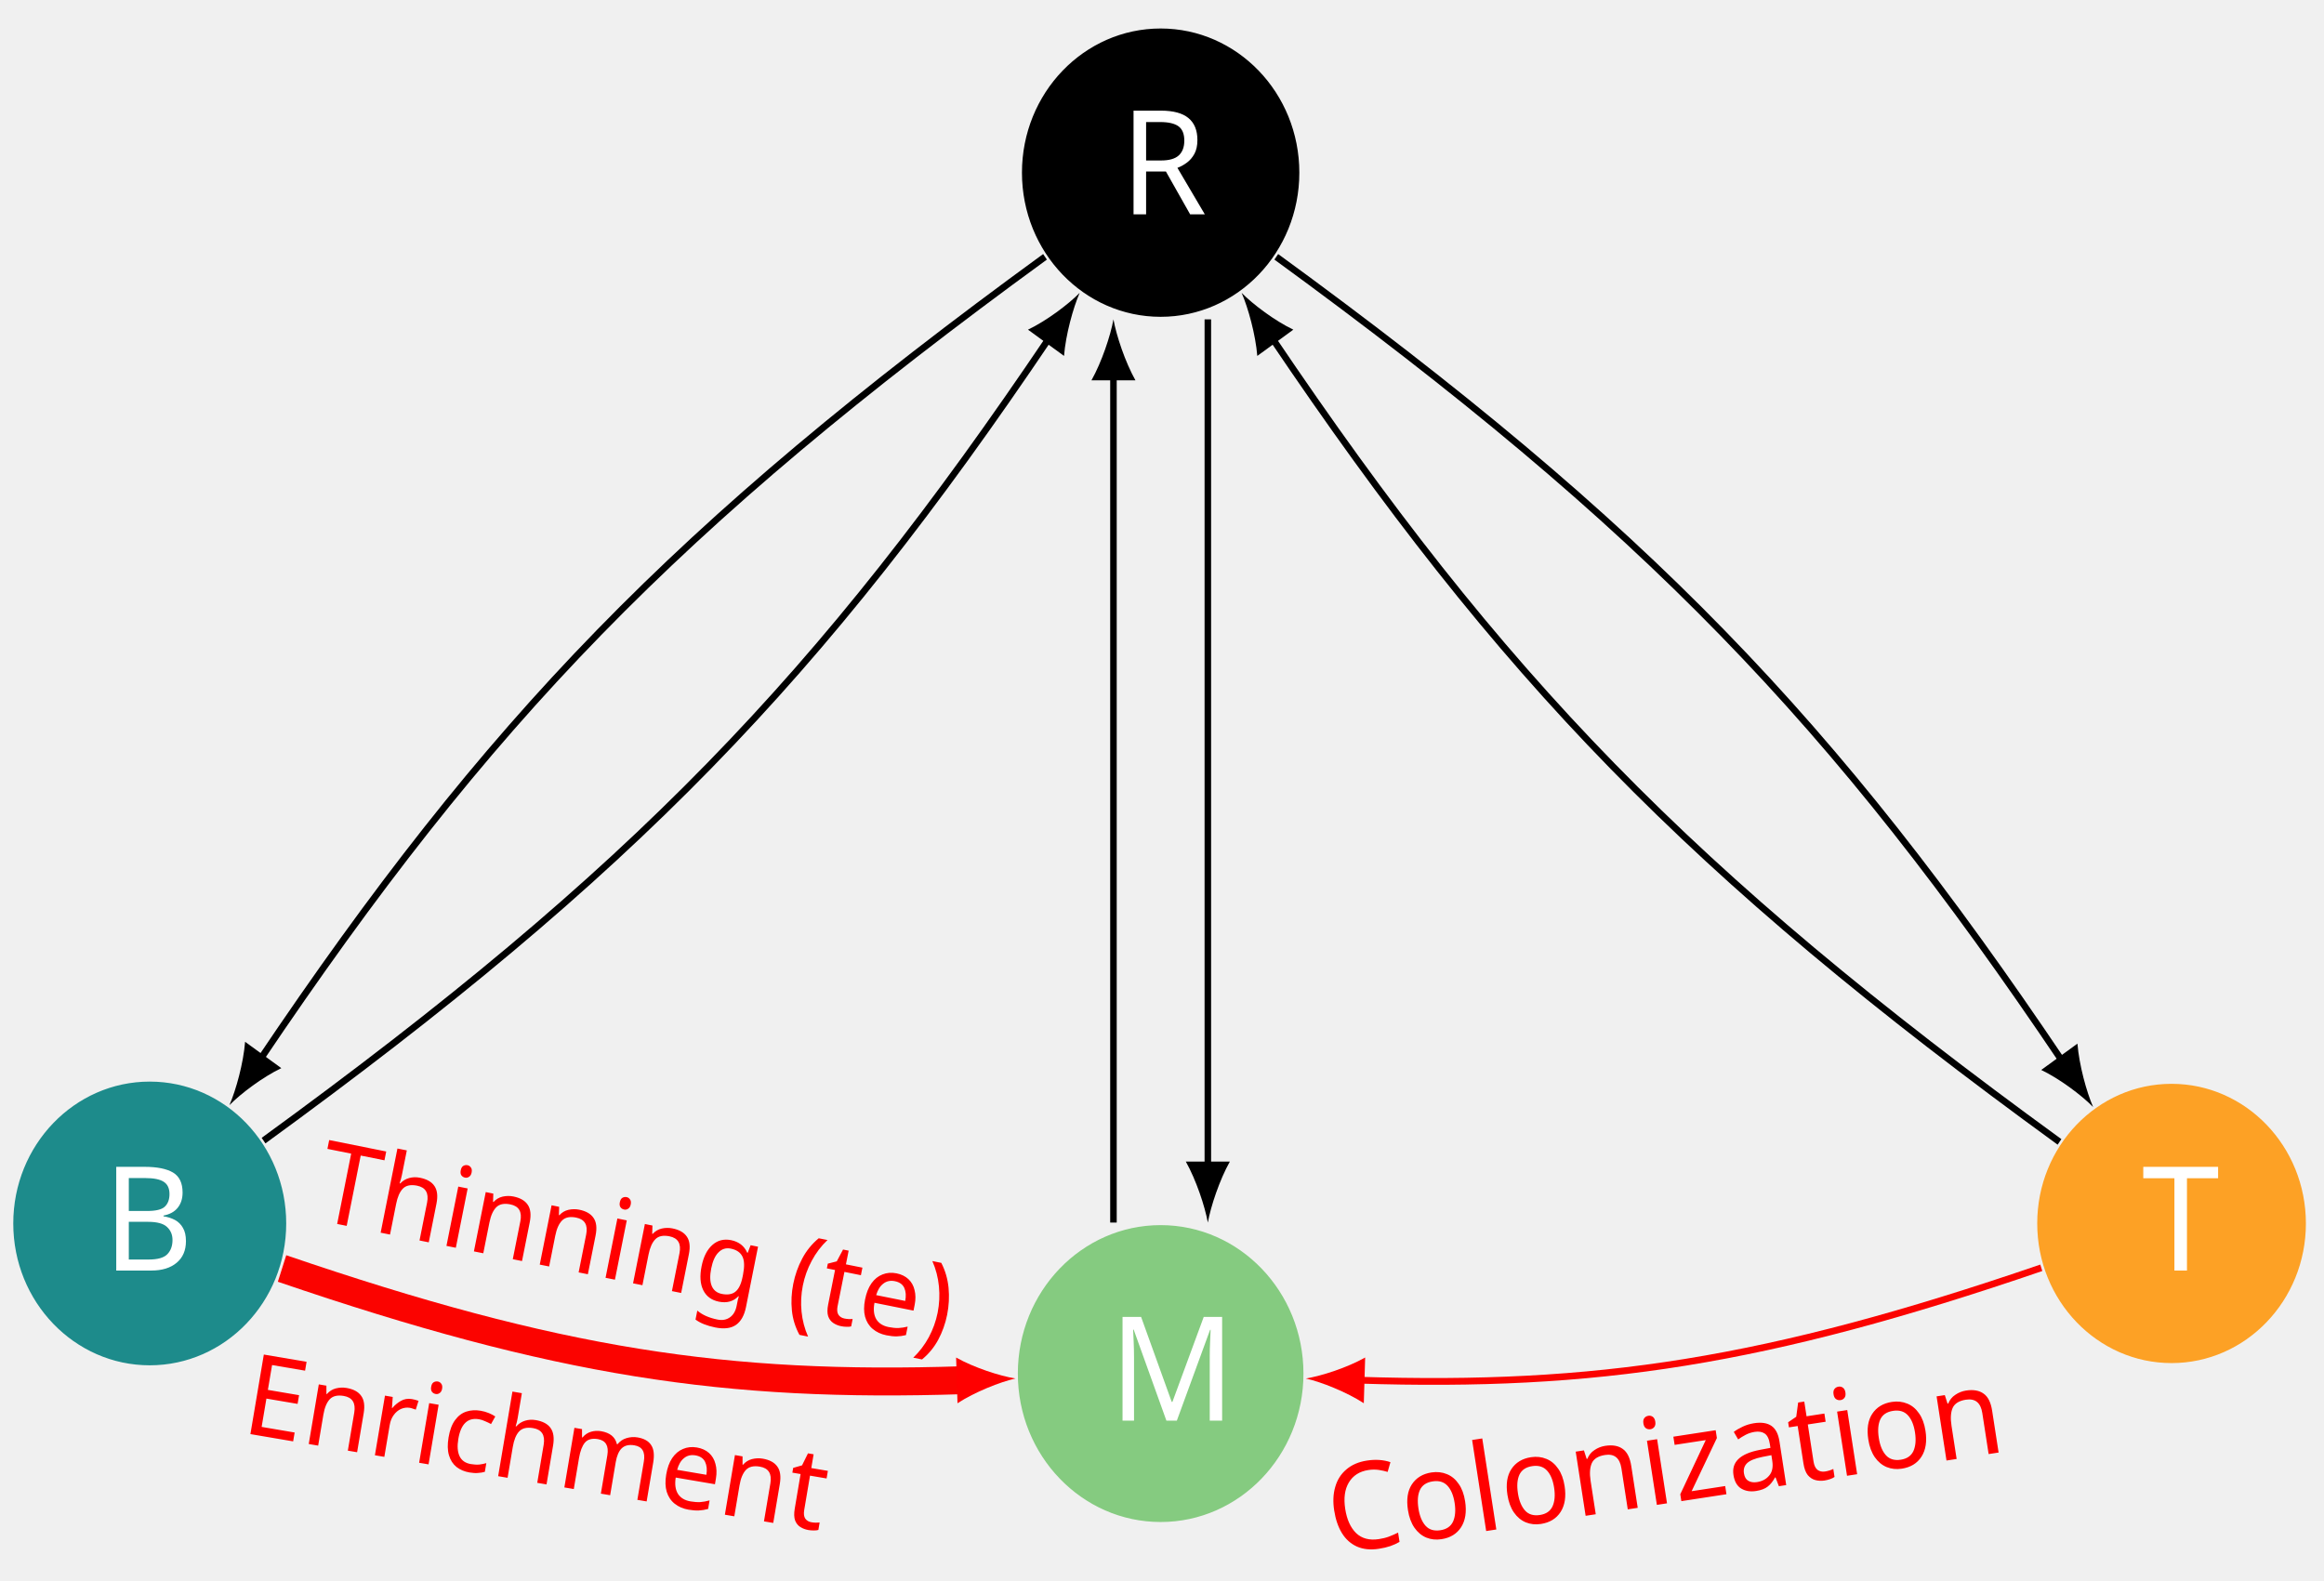
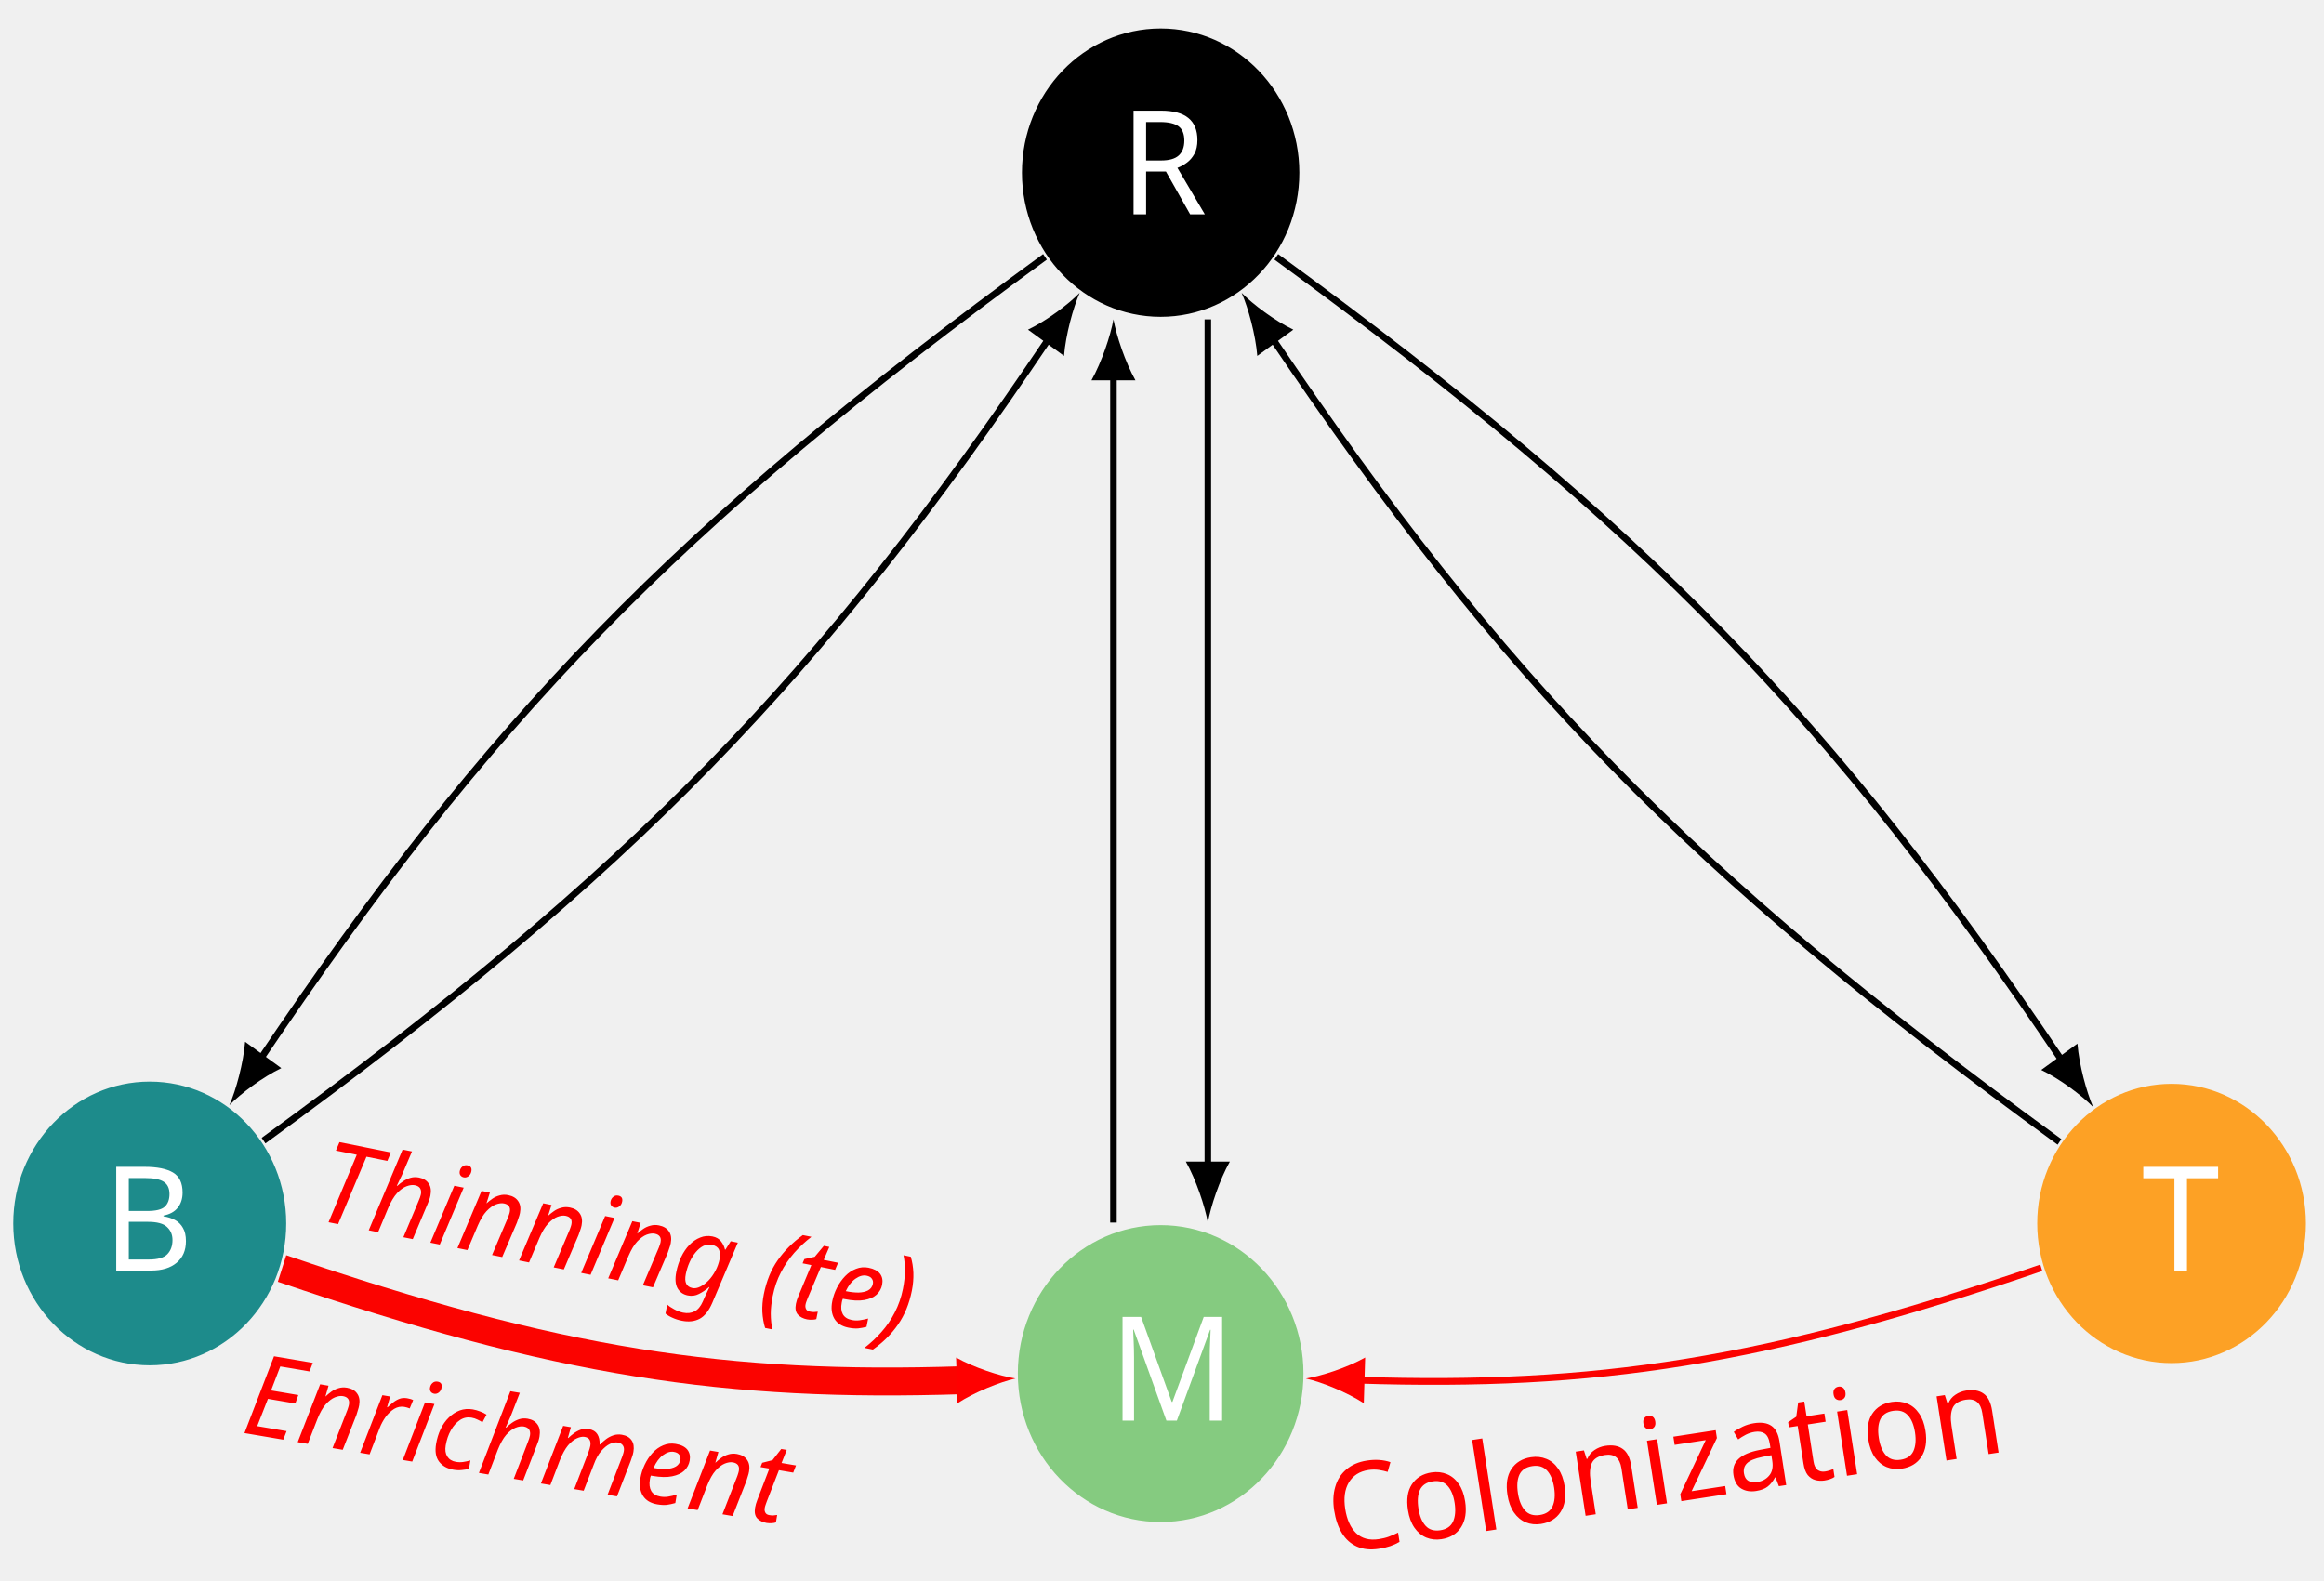
<svg xmlns="http://www.w3.org/2000/svg" width="297mm" height="202mm" viewBox="0 0 297 202" version="1.1" id="svg8">
  <defs id="defs2" />
  <g id="layer1" transform="translate(0,-95)">
    <g transform="matrix(1.075322,0,0,1.137691,-0.3147695,-15.85483)" id="layer1-2" style="stroke-width:0.904">
      <g style="stroke-width:0.515" id="use2552" transform="matrix(0.6343668,0,0,-0.6044435,51.48815,206.9966)">
        <g style="stroke-width:0.521" id="g3121" transform="matrix(1.846617,0,0,1.911578,139.6473,-57.03007)">
          <g id="g1902" transform="matrix(1.148597,0,0,1.144258,-1.575743,-8.903531)" style="stroke-width:0.455">
            <g id="g3119" style="stroke-width:0.455">
              <g id="g3117" style="stroke-width:0.455">
                <g id="g2791" style="stroke-width:0.455">
                  <g id="g2775" style="stroke-width:0.455">
                    <path id="path2773" style="fill:#85cb80;fill-opacity:1;fill-rule:nonzero;stroke:#85cb80;stroke-width:0.362;stroke-linecap:butt;stroke-linejoin:miter;stroke-miterlimit:10;stroke-dasharray:none;stroke-opacity:1" d="M 12.433,0 C 12.433,6.867 6.867,12.433 0,12.433 -6.867,12.433 -12.433,6.867 -12.433,0 c 0,-6.867 5.566,-12.433 12.433,-12.433 6.867,0 12.433,5.566 12.433,12.433 z" />
                  </g>
                  <g transform="translate(-4.15,-3.599)" id="g2789" style="stroke-width:0.455">
                    <g id="g2785" style="stroke-width:0.455">
                      <g transform="translate(-118.443,-30.901)" id="g2783" style="stroke-width:0.455">
                        <text y="-30.498" x="118.023" id="text2779" style="font-variant:normal;font-size:9.963px;font-family:NimbusSanL;-inkscape-font-specification:NimbusSanL-Regu;writing-mode:lr-tb;fill:#ffffff;fill-opacity:1;fill-rule:nonzero;stroke:none;stroke-width:0.455" transform="scale(1,-1)">
                          <tspan id="tspan2777" y="-30.498" x="118.023" style="font-style:normal;font-variant:normal;font-weight:normal;font-stretch:normal;font-size:12.337px;font-family:'Fira Sans';-inkscape-font-specification:'Fira Sans';stroke-width:0.455">M</tspan>
                        </text>
                        <g transform="translate(118.443,30.901)" id="g2781" style="stroke-width:0.455" />
                      </g>
                    </g>
                    <g transform="translate(4.15,3.599)" id="g2787" style="stroke-width:0.455" />
                  </g>
                </g>
                <g id="g2811" style="stroke-width:0.455">
                  <g id="g2795" style="stroke-width:0.455">
                    <path id="path2793" style="fill:#1d8b8b;fill-opacity:1;fill-rule:nonzero;stroke:#1d8b8b;stroke-width:0.362;stroke-linecap:butt;stroke-linejoin:miter;stroke-miterlimit:10;stroke-dasharray:none;stroke-opacity:1" d="m -77.418,12.756 c 0,6.558 -5.316,11.873 -11.873,11.873 -6.558,0 -11.873,-5.316 -11.873,-11.873 0,-6.558 5.316,-11.873 11.873,-11.873 6.558,0 11.873,5.316 11.873,11.873 z" />
                  </g>
                  <g transform="translate(-92.613,9.157)" id="g2809" style="stroke-width:0.455">
                    <g id="g2805" style="stroke-width:0.455">
                      <g transform="translate(-29.98,-43.657)" id="g2803" style="stroke-width:0.455">
                        <text y="-43.254" x="29.14" id="text2799" style="font-variant:normal;font-size:9.963px;font-family:NimbusSanL;-inkscape-font-specification:NimbusSanL-Regu;writing-mode:lr-tb;fill:#ffffff;fill-opacity:1;fill-rule:nonzero;stroke:none;stroke-width:0.455" transform="scale(1,-1)">
                          <tspan id="tspan2797" y="-43.254" x="29.14" style="font-style:normal;font-variant:normal;font-weight:normal;font-stretch:normal;font-size:12.337px;font-family:'Fira Sans';-inkscape-font-specification:'Fira Sans';stroke-width:0.455">B</tspan>
                        </text>
                        <g transform="translate(29.98,43.657)" id="g2801" style="stroke-width:0.455" />
                      </g>
                    </g>
                    <g transform="translate(92.613,-9.157)" id="g2807" style="stroke-width:0.455" />
                  </g>
                </g>
                <g id="g2831" style="stroke-width:0.455">
                  <g id="g2815" style="stroke-width:0.455">
                    <path id="path2813" style="fill:#fda125;fill-opacity:1;fill-rule:nonzero;stroke:#fda125;stroke-width:0.362;stroke-linecap:butt;stroke-linejoin:miter;stroke-miterlimit:10;stroke-dasharray:none;stroke-opacity:1" d="m 100.976,12.756 c 0,6.453 -5.231,11.684 -11.684,11.684 -6.453,0 -11.684,-5.231 -11.684,-11.684 0,-6.453 5.231,-11.684 11.684,-11.684 6.453,0 11.684,5.231 11.684,11.684 z" />
                  </g>
                  <g transform="translate(86.247,9.157)" id="g2829" style="stroke-width:0.455">
                    <g id="g2825" style="stroke-width:0.455">
                      <g transform="translate(-208.84,-43.657)" id="g2823" style="stroke-width:0.455">
                        <text y="-43.254" x="209.26" id="text2819" style="font-variant:normal;font-size:9.963px;font-family:NimbusSanL;-inkscape-font-specification:NimbusSanL-Regu;writing-mode:lr-tb;fill:#ffffff;fill-opacity:1;fill-rule:nonzero;stroke:none;stroke-width:0.455" transform="scale(1,-1)">
                          <tspan id="tspan2817" y="-43.254" x="209.26" style="font-style:normal;font-variant:normal;font-weight:normal;font-stretch:normal;font-size:12.337px;font-family:'Fira Sans';-inkscape-font-specification:'Fira Sans';stroke-width:0.455">T</tspan>
                        </text>
                        <g transform="translate(208.84,43.657)" id="g2821" style="stroke-width:0.455" />
                      </g>
                    </g>
                    <g transform="translate(-86.247,-9.157)" id="g2827" style="stroke-width:0.455" />
                  </g>
                </g>
                <g id="g2851" style="stroke-width:0.455">
                  <g id="g2835" style="stroke-width:0.455">
                    <path id="path2833" style="fill:#000000;fill-opacity:1;fill-rule:nonzero;stroke:#000000;stroke-width:0.362;stroke-linecap:butt;stroke-linejoin:miter;stroke-miterlimit:10;stroke-dasharray:none;stroke-opacity:1" d="m 12.069,102.048 c 0,6.666 -5.403,12.069 -12.069,12.069 -6.666,0 -12.069,-5.403 -12.069,-12.069 0,-6.666 5.403,-12.069 12.069,-12.069 6.666,0 12.069,5.403 12.069,12.069 z" />
                  </g>
                  <g transform="translate(-3.597,98.448)" id="g2849" style="stroke-width:0.455">
                    <g id="g2845" style="stroke-width:0.455">
                      <g transform="translate(-118.996,-132.948)" id="g2843" style="stroke-width:0.455">
                        <text id="text2839" style="font-variant:normal;font-size:9.963px;font-family:NimbusSanL;-inkscape-font-specification:NimbusSanL-Regu;writing-mode:lr-tb;fill:#ffffff;fill-opacity:1;fill-rule:nonzero;stroke:none;stroke-width:0.455" transform="scale(1,-1)" x="118.996" y="-133.003">
                          <tspan id="tspan2837" y="-133.003" x="118.996" style="font-style:normal;font-variant:normal;font-weight:normal;font-stretch:normal;font-size:12.337px;font-family:'Fira Sans';-inkscape-font-specification:'Fira Sans';stroke-width:0.455">R</tspan>
                        </text>
                        <g transform="translate(118.996,132.948)" id="g2841" style="stroke-width:0.455" />
                      </g>
                    </g>
                    <g transform="translate(3.597,-98.448)" id="g2847" style="stroke-width:0.455" />
                  </g>
                </g>
                <g id="g2871" style="stroke-width:0.455">
                  <g id="g2869" style="stroke-width:0.455">
                    <g transform="matrix(0.25932,0.96782,-0.96782,0.25932,-3.95813,-14.77151)" id="g2859" style="stroke-width:0.455">
                      <g id="g2857" style="stroke-width:0.455" />
                    </g>
                    <g id="g2867" style="stroke-width:0.455">
                      <g transform="translate(0,-31.179)" id="g2865" style="stroke-width:0.455">
                        <g id="g2861" style="stroke-width:0.455" />
                        <g transform="translate(0,31.179)" id="g2863" style="stroke-width:0.455" />
                      </g>
                    </g>
                  </g>
                </g>
                <g id="g2891" style="stroke-width:0.455">
                  <g id="g2889" style="stroke-width:0.455">
                    <g transform="matrix(-0.96782,0.25932,-0.25932,-0.96782,103.3384,8.99217)" id="g2879" style="stroke-width:0.455">
                      <g id="g2877" style="stroke-width:0.455" />
                    </g>
                    <g id="g2887" style="stroke-width:0.455">
                      <g transform="translate(118.867,12.756)" id="g2885" style="stroke-width:0.455">
                        <g id="g2881" style="stroke-width:0.455" />
                        <g transform="translate(-118.867,-12.756)" id="g2883" style="stroke-width:0.455" />
                      </g>
                    </g>
                  </g>
                </g>
                <g id="g2911" style="stroke-width:0.455">
                  <g id="g2909" style="stroke-width:0.455">
                    <g transform="matrix(0.96782,-0.25932,0.25932,0.96782,-103.5217,16.56892)" id="g2899" style="stroke-width:0.455">
                      <g id="g2897" style="stroke-width:0.455" />
                    </g>
                    <g id="g2907" style="stroke-width:0.455">
                      <g transform="translate(-119.272,12.756)" id="g2905" style="stroke-width:0.455">
                        <g id="g2901" style="stroke-width:0.455" />
                        <g transform="translate(119.272,-12.756)" id="g2903" style="stroke-width:0.455" />
                      </g>
                    </g>
                  </g>
                </g>
                <g id="g2931" style="stroke-width:0.455">
                  <g id="g2929" style="stroke-width:0.455">
                    <g transform="matrix(-0.25931,-0.96782,0.96782,-0.25931,3.86362,116.467)" id="g2919" style="stroke-width:0.455">
                      <g id="g2917" style="stroke-width:0.455" />
                    </g>
                    <g id="g2927" style="stroke-width:0.455">
                      <g transform="translate(0,132.447)" id="g2925" style="stroke-width:0.455">
                        <g id="g2921" style="stroke-width:0.455" />
                        <g transform="translate(0,-132.447)" id="g2923" style="stroke-width:0.455" />
                      </g>
                    </g>
                  </g>
                </g>
                <g id="g2949" style="stroke-width:0.455">
                  <g transform="matrix(-0.99956,-0.0342,0.0342,-0.99956,-72.36522,13.31555)" id="g2939" style="stroke-width:0.455">
                    <g id="g2937" style="stroke-width:0.455" />
                  </g>
                  <g id="g2947" style="stroke-width:0.455">
                    <g transform="matrix(0.99034,-0.1399,0.1399,0.99034,-43.637,15.56)" id="g2945" style="stroke-width:0.455">
                      <g id="g2941" style="stroke-width:0.455" />
                      <g transform="translate(43.637,-15.56)" id="g2943" style="stroke-width:0.455" />
                    </g>
                  </g>
                </g>
                <g id="g2967" style="stroke-width:0.455">
                  <path id="path2951" style="fill:none;stroke:#fb0300;stroke-width:2.373;stroke-linecap:butt;stroke-linejoin:miter;stroke-miterlimit:10;stroke-dasharray:none;stroke-opacity:1" d="m -77.604,8.929 c 24.294,-7.992 39.215,-10.146 60.118,-9.493" />
                  <g transform="matrix(0.99956,0.03122,-0.03122,0.99956,-17.48654,-0.56393)" id="g2957" style="stroke-width:0.455">
                    <g id="g2955" style="stroke-width:0.455">
                      <path id="path2953" style="fill:#ff0000;fill-opacity:1;fill-rule:nonzero;stroke:none;stroke-width:0.455" d="M 4.662,0 C 3.281,0.259 1.036,1.036 -0.518,1.943 V -1.943 C 1.036,-1.036 3.281,-0.259 4.662,0" />
                    </g>
                  </g>
                  <g id="g2965" style="stroke-width:0.455">
                    <g transform="matrix(0.99034,-0.1429,0.1429,0.99034,-46.222,-2.724)" id="g2963" style="stroke-width:0.455">
                      <g id="g2959" style="stroke-width:0.455" />
                      <g transform="translate(46.222,2.724)" id="g2961" style="stroke-width:0.455" />
                    </g>
                  </g>
                </g>
                <g id="g2985" style="stroke-width:0.455">
                  <path id="path2969" style="fill:none;stroke:#fb0300;stroke-width:0.576;stroke-linecap:butt;stroke-linejoin:miter;stroke-miterlimit:10;stroke-dasharray:none;stroke-opacity:1" d="M 77.785,8.988 C 53.425,0.961 38.462,-1.206 17.487,-0.562" />
                  <g transform="matrix(-0.99956,0.03072,-0.03072,-0.99956,17.48654,-0.5616)" id="g2975" style="stroke-width:0.455">
                    <g id="g2973" style="stroke-width:0.455">
                      <path id="path2971" style="fill:#ff0000;fill-opacity:1;fill-rule:nonzero;stroke:none;stroke-width:0.455" d="M 4.662,0 C 3.281,0.259 1.036,1.036 -0.518,1.943 V -1.943 C 1.036,-1.036 3.281,-0.259 4.662,0" />
                    </g>
                  </g>
                  <g id="g2983" style="stroke-width:0.455">
                    <g transform="matrix(0.99034,0.1434,-0.1434,0.99034,46.317,-2.704)" id="g2981" style="stroke-width:0.455">
                      <g id="g2977" style="stroke-width:0.455" />
                      <g transform="translate(-46.317,2.704)" id="g2979" style="stroke-width:0.455" />
                    </g>
                  </g>
                </g>
                <g id="g3003" style="stroke-width:0.455">
                  <g transform="matrix(0.99956,-0.0347,0.0347,0.99956,72.55461,13.31174)" id="g2993" style="stroke-width:0.455">
                    <g id="g2991" style="stroke-width:0.455" />
                  </g>
                  <g id="g3001" style="stroke-width:0.455">
                    <g transform="matrix(0.99034,0.13942,-0.13942,0.99034,43.734,15.566)" id="g2999" style="stroke-width:0.455">
                      <g id="g2995" style="stroke-width:0.455" />
                      <g transform="translate(-43.734,-15.566)" id="g2997" style="stroke-width:0.455" />
                    </g>
                  </g>
                </g>
                <g id="g3021" style="stroke-width:0.455">
                  <path id="path3005" style="fill:none;stroke:#000000;stroke-width:0.576;stroke-linecap:butt;stroke-linejoin:miter;stroke-miterlimit:10;stroke-dasharray:none;stroke-opacity:1" d="M 10.214,94.896 C 42.927,71.957 59.465,55.398 79.677,26.492" />
                  <g transform="matrix(0.57555,-0.82307,0.82307,0.57555,79.67734,26.49182)" id="g3011" style="stroke-width:0.455">
                    <g id="g3009" style="stroke-width:0.455">
                      <path id="path3007" style="fill:#000000;fill-opacity:1;fill-rule:nonzero;stroke:none;stroke-width:0.455" d="M 4.662,0 C 3.281,0.259 1.036,1.036 -0.518,1.943 V -1.943 C 1.036,-1.036 3.281,-0.259 4.662,0" />
                    </g>
                  </g>
                  <g id="g3019" style="stroke-width:0.455">
                    <g transform="matrix(0.70976,-0.71065,0.71065,0.70976,52.611,65.091)" id="g3017" style="stroke-width:0.455">
                      <g id="g3013" style="stroke-width:0.455" />
                      <g transform="translate(-52.611,-65.091)" id="g3015" style="stroke-width:0.455" />
                    </g>
                  </g>
                </g>
                <g id="g3039" style="stroke-width:0.455">
                  <path id="path3023" style="fill:none;stroke:#000000;stroke-width:0.576;stroke-linecap:butt;stroke-linejoin:miter;stroke-miterlimit:10;stroke-dasharray:none;stroke-opacity:1" d="M 79.394,19.687 C 46.65,42.583 30.091,59.121 9.831,88.015" />
                  <g transform="matrix(-0.5745,0.81923,-0.81923,-0.5745,9.83073,88.01479)" id="g3029" style="stroke-width:0.455">
                    <g id="g3027" style="stroke-width:0.455">
                      <path id="path3025" style="fill:#000000;fill-opacity:1;fill-rule:nonzero;stroke:none;stroke-width:0.455" d="M 4.662,0 C 3.281,0.259 1.036,1.036 -0.518,1.943 V -1.943 C 1.036,-1.036 3.281,-0.259 4.662,0" />
                    </g>
                  </g>
                  <g id="g3037" style="stroke-width:0.455">
                    <g transform="matrix(0.71065,-0.70976,0.70976,0.71065,36.956,49.436)" id="g3035" style="stroke-width:0.455">
                      <g id="g3031" style="stroke-width:0.455" />
                      <g transform="translate(-36.956,-49.436)" id="g3033" style="stroke-width:0.455" />
                    </g>
                  </g>
                </g>
                <g id="g3057" style="stroke-width:0.455">
                  <path id="path3041" style="fill:none;stroke:#000000;stroke-width:0.576;stroke-linecap:butt;stroke-linejoin:miter;stroke-miterlimit:10;stroke-dasharray:none;stroke-opacity:1" d="M -10.214,94.896 C -42.876,72.01 -59.387,55.486 -79.567,26.647" />
                  <g transform="matrix(-0.57596,-0.82307,0.82307,-0.57596,-79.56671,26.64703)" id="g3047" style="stroke-width:0.455">
                    <g id="g3045" style="stroke-width:0.455">
                      <path id="path3043" style="fill:#000000;fill-opacity:1;fill-rule:nonzero;stroke:none;stroke-width:0.455" d="M 4.662,0 C 3.281,0.259 1.036,1.036 -0.518,1.943 V -1.943 C 1.036,-1.036 3.281,-0.259 4.662,0" />
                    </g>
                  </g>
                  <g id="g3055" style="stroke-width:0.455">
                    <g transform="matrix(0.7102,0.71065,-0.71065,0.7102,-52.549,65.165)" id="g3053" style="stroke-width:0.455">
                      <g id="g3049" style="stroke-width:0.455" />
                      <g transform="translate(52.549,-65.165)" id="g3051" style="stroke-width:0.455" />
                    </g>
                  </g>
                </g>
                <g id="g3075" style="stroke-width:0.455">
                  <path id="path3059" style="fill:none;stroke:#000000;stroke-width:0.576;stroke-linecap:butt;stroke-linejoin:miter;stroke-miterlimit:10;stroke-dasharray:none;stroke-opacity:1" d="m -79.239,19.796 c 32.677,22.865 49.2,39.376 69.41,68.219" />
                  <g transform="matrix(0.57407,0.81923,-0.81923,0.57407,-9.82874,88.01479)" id="g3065" style="stroke-width:0.455">
                    <g id="g3063" style="stroke-width:0.455">
                      <path id="path3061" style="fill:#000000;fill-opacity:1;fill-rule:nonzero;stroke:none;stroke-width:0.455" d="M 4.662,0 C 3.281,0.259 1.036,1.036 -0.518,1.943 V -1.943 C 1.036,-1.036 3.281,-0.259 4.662,0" />
                    </g>
                  </g>
                  <g id="g3073" style="stroke-width:0.455">
                    <g transform="matrix(0.71065,0.7102,-0.7102,0.71065,-36.882,49.498)" id="g3071" style="stroke-width:0.455">
                      <g id="g3067" style="stroke-width:0.455" />
                      <g transform="translate(36.882,-49.498)" id="g3069" style="stroke-width:0.455" />
                    </g>
                  </g>
                </g>
                <g id="g3095" style="stroke-width:0.455">
                  <g transform="translate(4.1684)" id="g3093" style="stroke-width:0.455">
                    <path id="path3077" style="fill:none;stroke:#000000;stroke-width:0.576;stroke-linecap:butt;stroke-linejoin:miter;stroke-miterlimit:10;stroke-dasharray:none;stroke-opacity:1" d="M 0,89.581 V 17.494" />
                    <g transform="rotate(-90,8.74714,8.74714)" id="g3083" style="stroke-width:0.455">
                      <g id="g3081" style="stroke-width:0.455">
                        <path id="path3079" style="fill:#000000;fill-opacity:1;fill-rule:nonzero;stroke:none;stroke-width:0.455" d="M 4.662,0 C 3.281,0.259 1.036,1.036 -0.518,1.943 V -1.943 C 1.036,-1.036 3.281,-0.259 4.662,0" />
                      </g>
                    </g>
                    <g id="g3091" style="stroke-width:0.455">
                      <g transform="rotate(-90,27.4625,23.7435)" id="g3089" style="stroke-width:0.455">
                        <g id="g3085" style="stroke-width:0.455" />
                        <g transform="translate(-3.719,-51.206)" id="g3087" style="stroke-width:0.455" />
                      </g>
                    </g>
                  </g>
                </g>
                <g id="g3115" style="stroke-width:0.455">
                  <g transform="translate(-4.1684)" id="g3113" style="stroke-width:0.455">
                    <path id="path3097" style="fill:none;stroke:#000000;stroke-width:0.576;stroke-linecap:butt;stroke-linejoin:miter;stroke-miterlimit:10;stroke-dasharray:none;stroke-opacity:1" d="M 0,12.832 V 84.918" />
                    <g transform="rotate(90,-42.45909,42.45909)" id="g3103" style="stroke-width:0.455">
                      <g id="g3101" style="stroke-width:0.455">
                        <path id="path3099" style="fill:#000000;fill-opacity:1;fill-rule:nonzero;stroke:none;stroke-width:0.455" d="M 4.662,0 C 3.281,0.259 1.036,1.036 -0.518,1.943 V -1.943 C 1.036,-1.036 3.281,-0.259 4.662,0" />
                      </g>
                    </g>
                    <g id="g3111" style="stroke-width:0.455">
                      <g transform="rotate(90,-27.4625,23.7435)" id="g3109" style="stroke-width:0.455">
                        <g id="g3105" style="stroke-width:0.455" />
                        <g transform="translate(3.719,-51.206)" id="g3107" style="stroke-width:0.455" />
                      </g>
                    </g>
                  </g>
                </g>
              </g>
            </g>
            <text id="text2839-8-8" style="font-variant:normal;font-size:9.963px;font-family:NimbusSanL;-inkscape-font-specification:NimbusSanL-Regu;writing-mode:lr-tb;fill:#ff0000;fill-opacity:1;fill-rule:nonzero;stroke:none;stroke-width:0.455;" transform="matrix(0.9883795,0.1456615,0.1586271,-0.9883795,0,0)" x="12.68" y="17.414">
              <tspan id="tspan2837-6-56" y="17.414" x="12.68" style="font-style:normal;font-variant:normal;font-weight:normal;font-stretch:normal;font-size:10.3px;font-family:'Fira Sans';-inkscape-font-specification:'Fira Sans';fill:#ff0000;stroke-width:0.455;">Colonization</tspan>
            </text>
          </g>
          <text id="text2839-8-8-2" style="font-variant:normal;font-size:11.421px;font-family:NimbusSanL;-inkscape-font-specification:NimbusSanL-Regu;writing-mode:lr-tb;fill:#ff0000;fill-opacity:1;fill-rule:nonzero;stroke:none;stroke-width:0.521" transform="matrix(0.9822324,-0.1888428,-0.2037498,-0.9789163,0,0)" x="-87.038" y="10.531">
-             <tspan id="tspan2837-6-56-6" y="10.531" x="-87.038" style="font-style:normal;font-variant:normal;font-weight:normal;font-stretch:normal;font-size:11px;font-family:'Fira Sans';-inkscape-font-specification:'Fira Sans';fill:#ff0000;stroke-width:0.521">Thinning (te)</tspan>
+             <tspan id="tspan2837-6-56-6" y="10.531" x="-87.038" style="font-style:italic;font-variant:normal;font-weight:normal;font-stretch:normal;font-size:11px;font-family:'Fira Sans';-inkscape-font-specification:'Fira Sans';fill:#ff0000;stroke-width:0.521">Thinning (te)</tspan>
          </text>
          <text id="text2839-8-8-2-6" style="font-variant:normal;font-size:11.421px;font-family:NimbusSanL;-inkscape-font-specification:NimbusSanL-Regu;writing-mode:lr-tb;fill:#ff0000;fill-opacity:1;fill-rule:nonzero;stroke:none;stroke-width:0.521" transform="matrix(0.9876509,-0.1608111,-0.1733265,-0.9842822,0,0)" x="-90.946" y="29.712">
-             <tspan id="tspan2837-6-56-6-0" y="29.712" x="-90.946" style="font-style:normal;font-variant:normal;font-weight:normal;font-stretch:normal;font-size:11px;font-family:'Fira Sans';-inkscape-font-specification:'Fira Sans';fill:#ff0000;stroke-width:0.521">Enrichment</tspan>
+             <tspan id="tspan2837-6-56-6-0" y="29.712" x="-90.946" style="font-style:italic;font-variant:normal;font-weight:normal;font-stretch:normal;font-size:11px;font-family:'Fira Sans';-inkscape-font-specification:'Fira Sans';fill:#ff0000;stroke-width:0.521">Enrichment</tspan>
          </text>
        </g>
      </g>
    </g>
  </g>
</svg>
